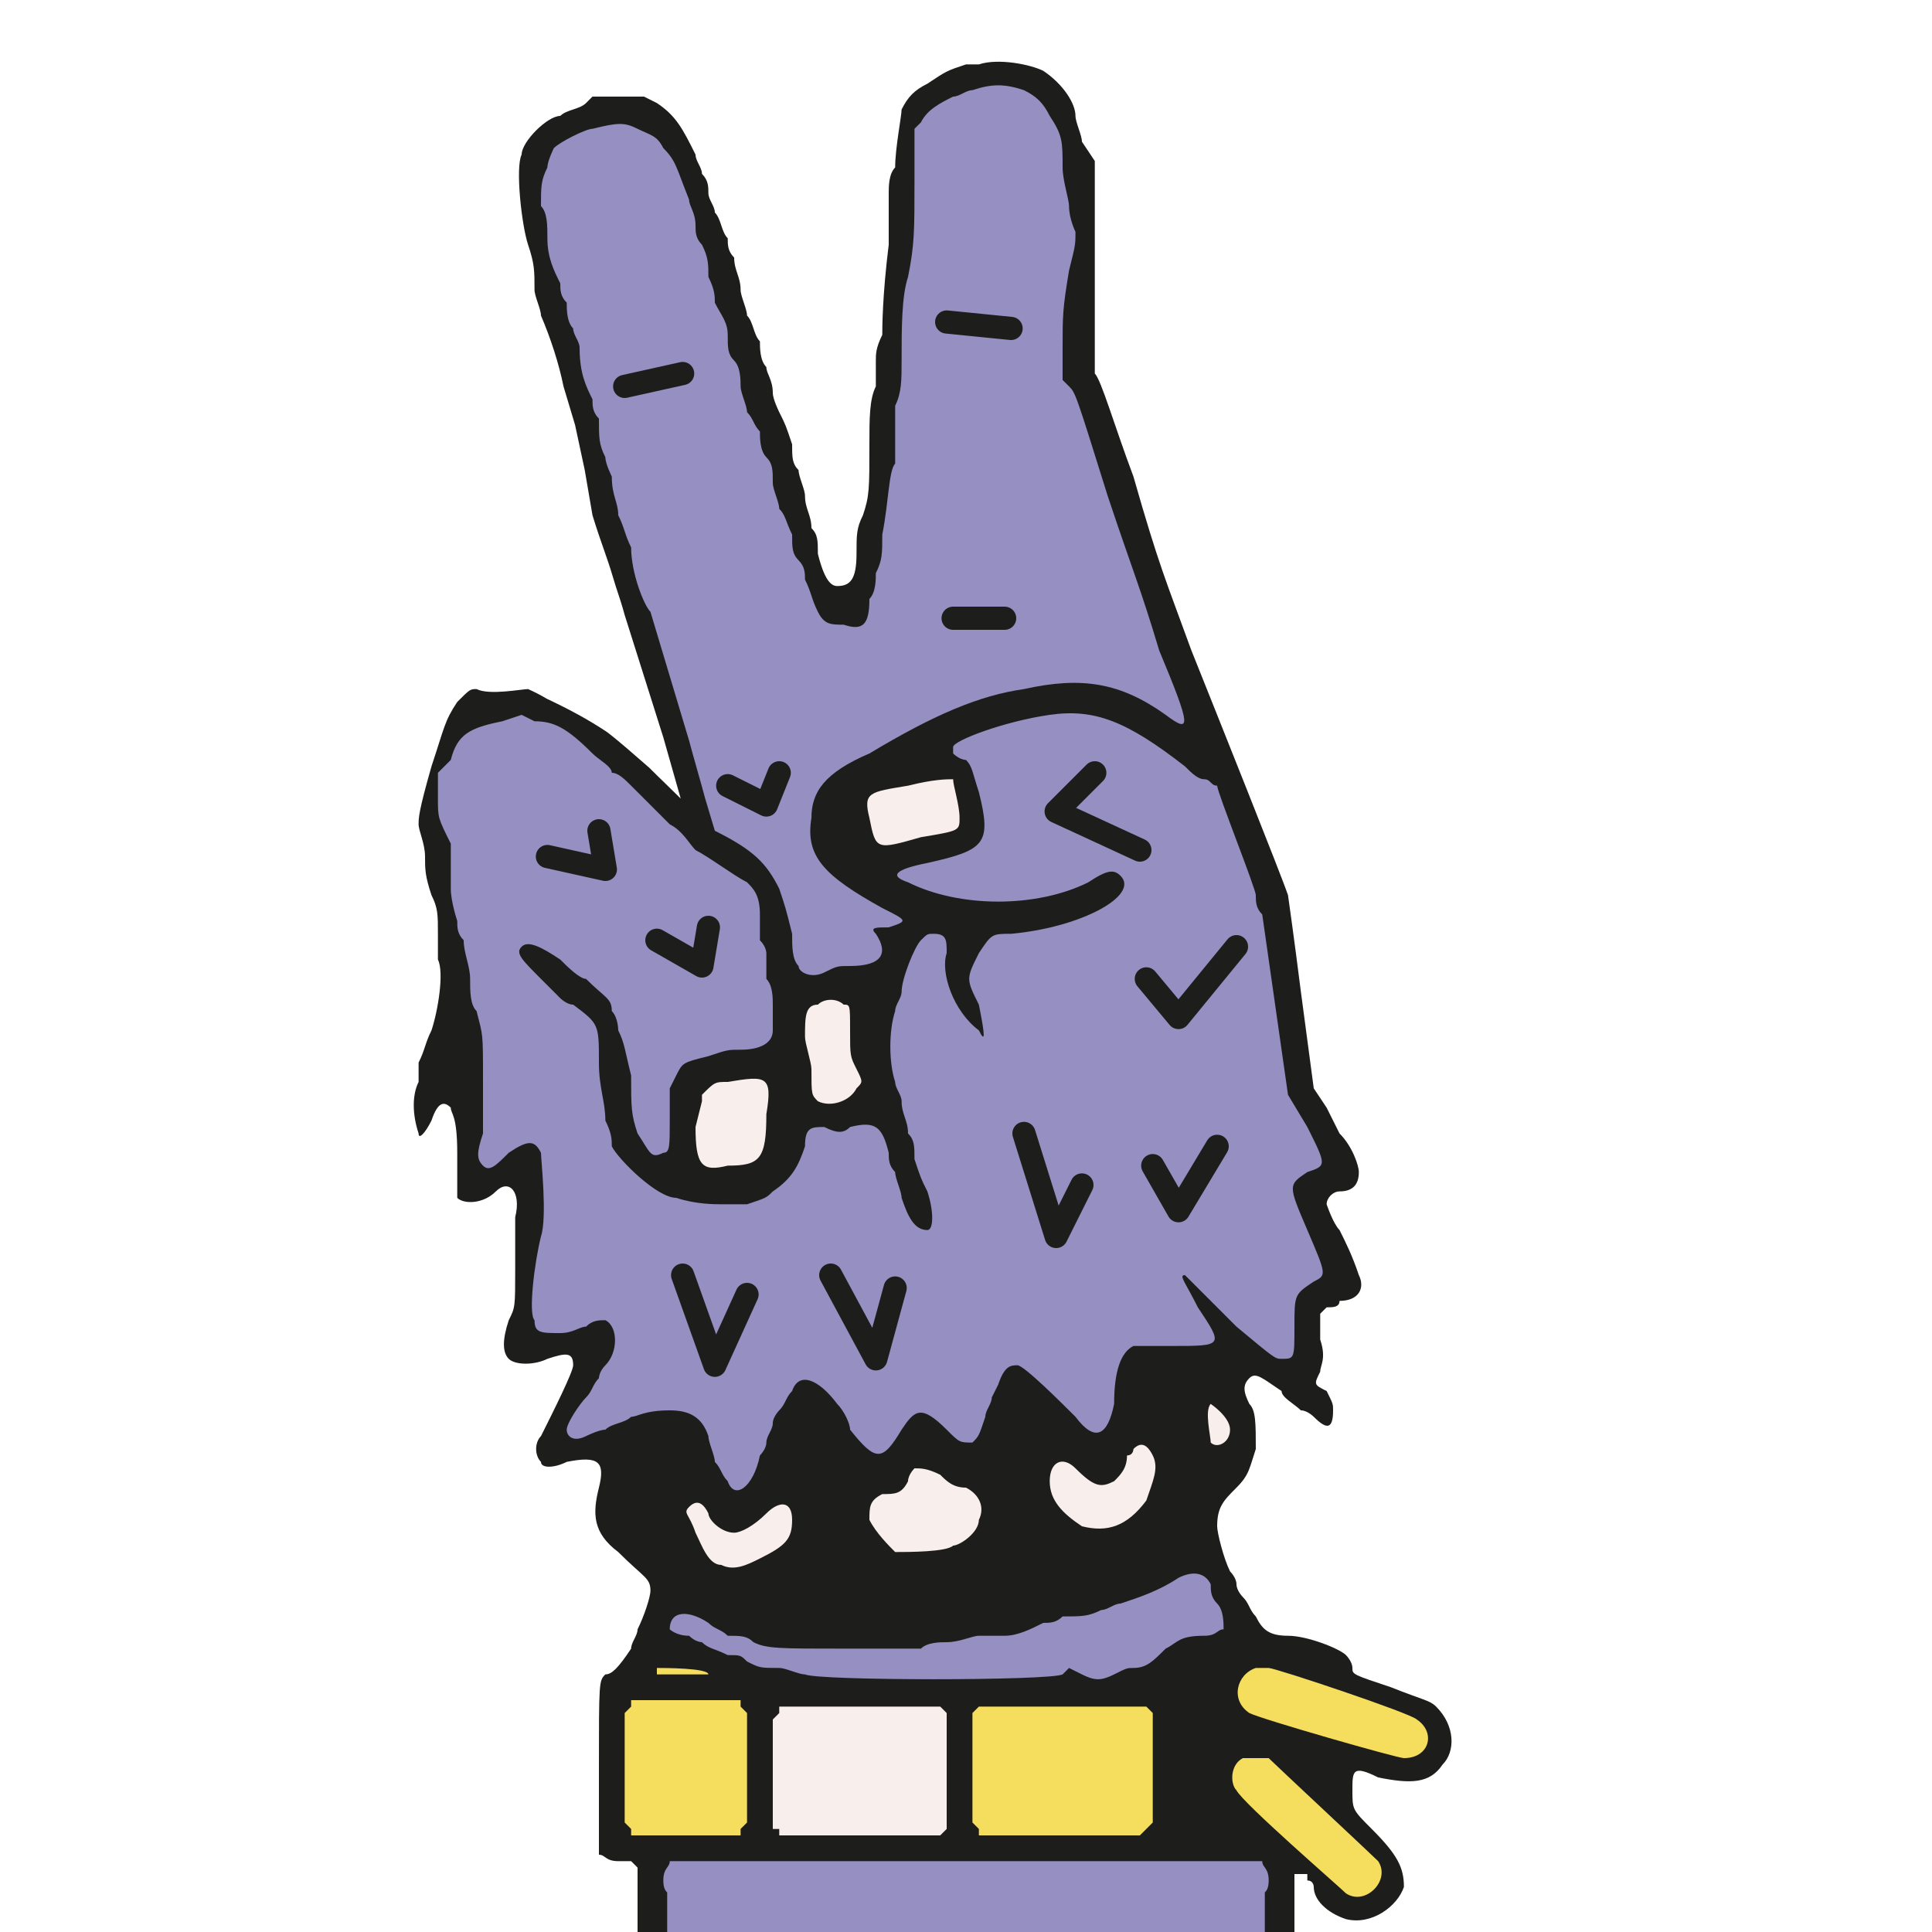
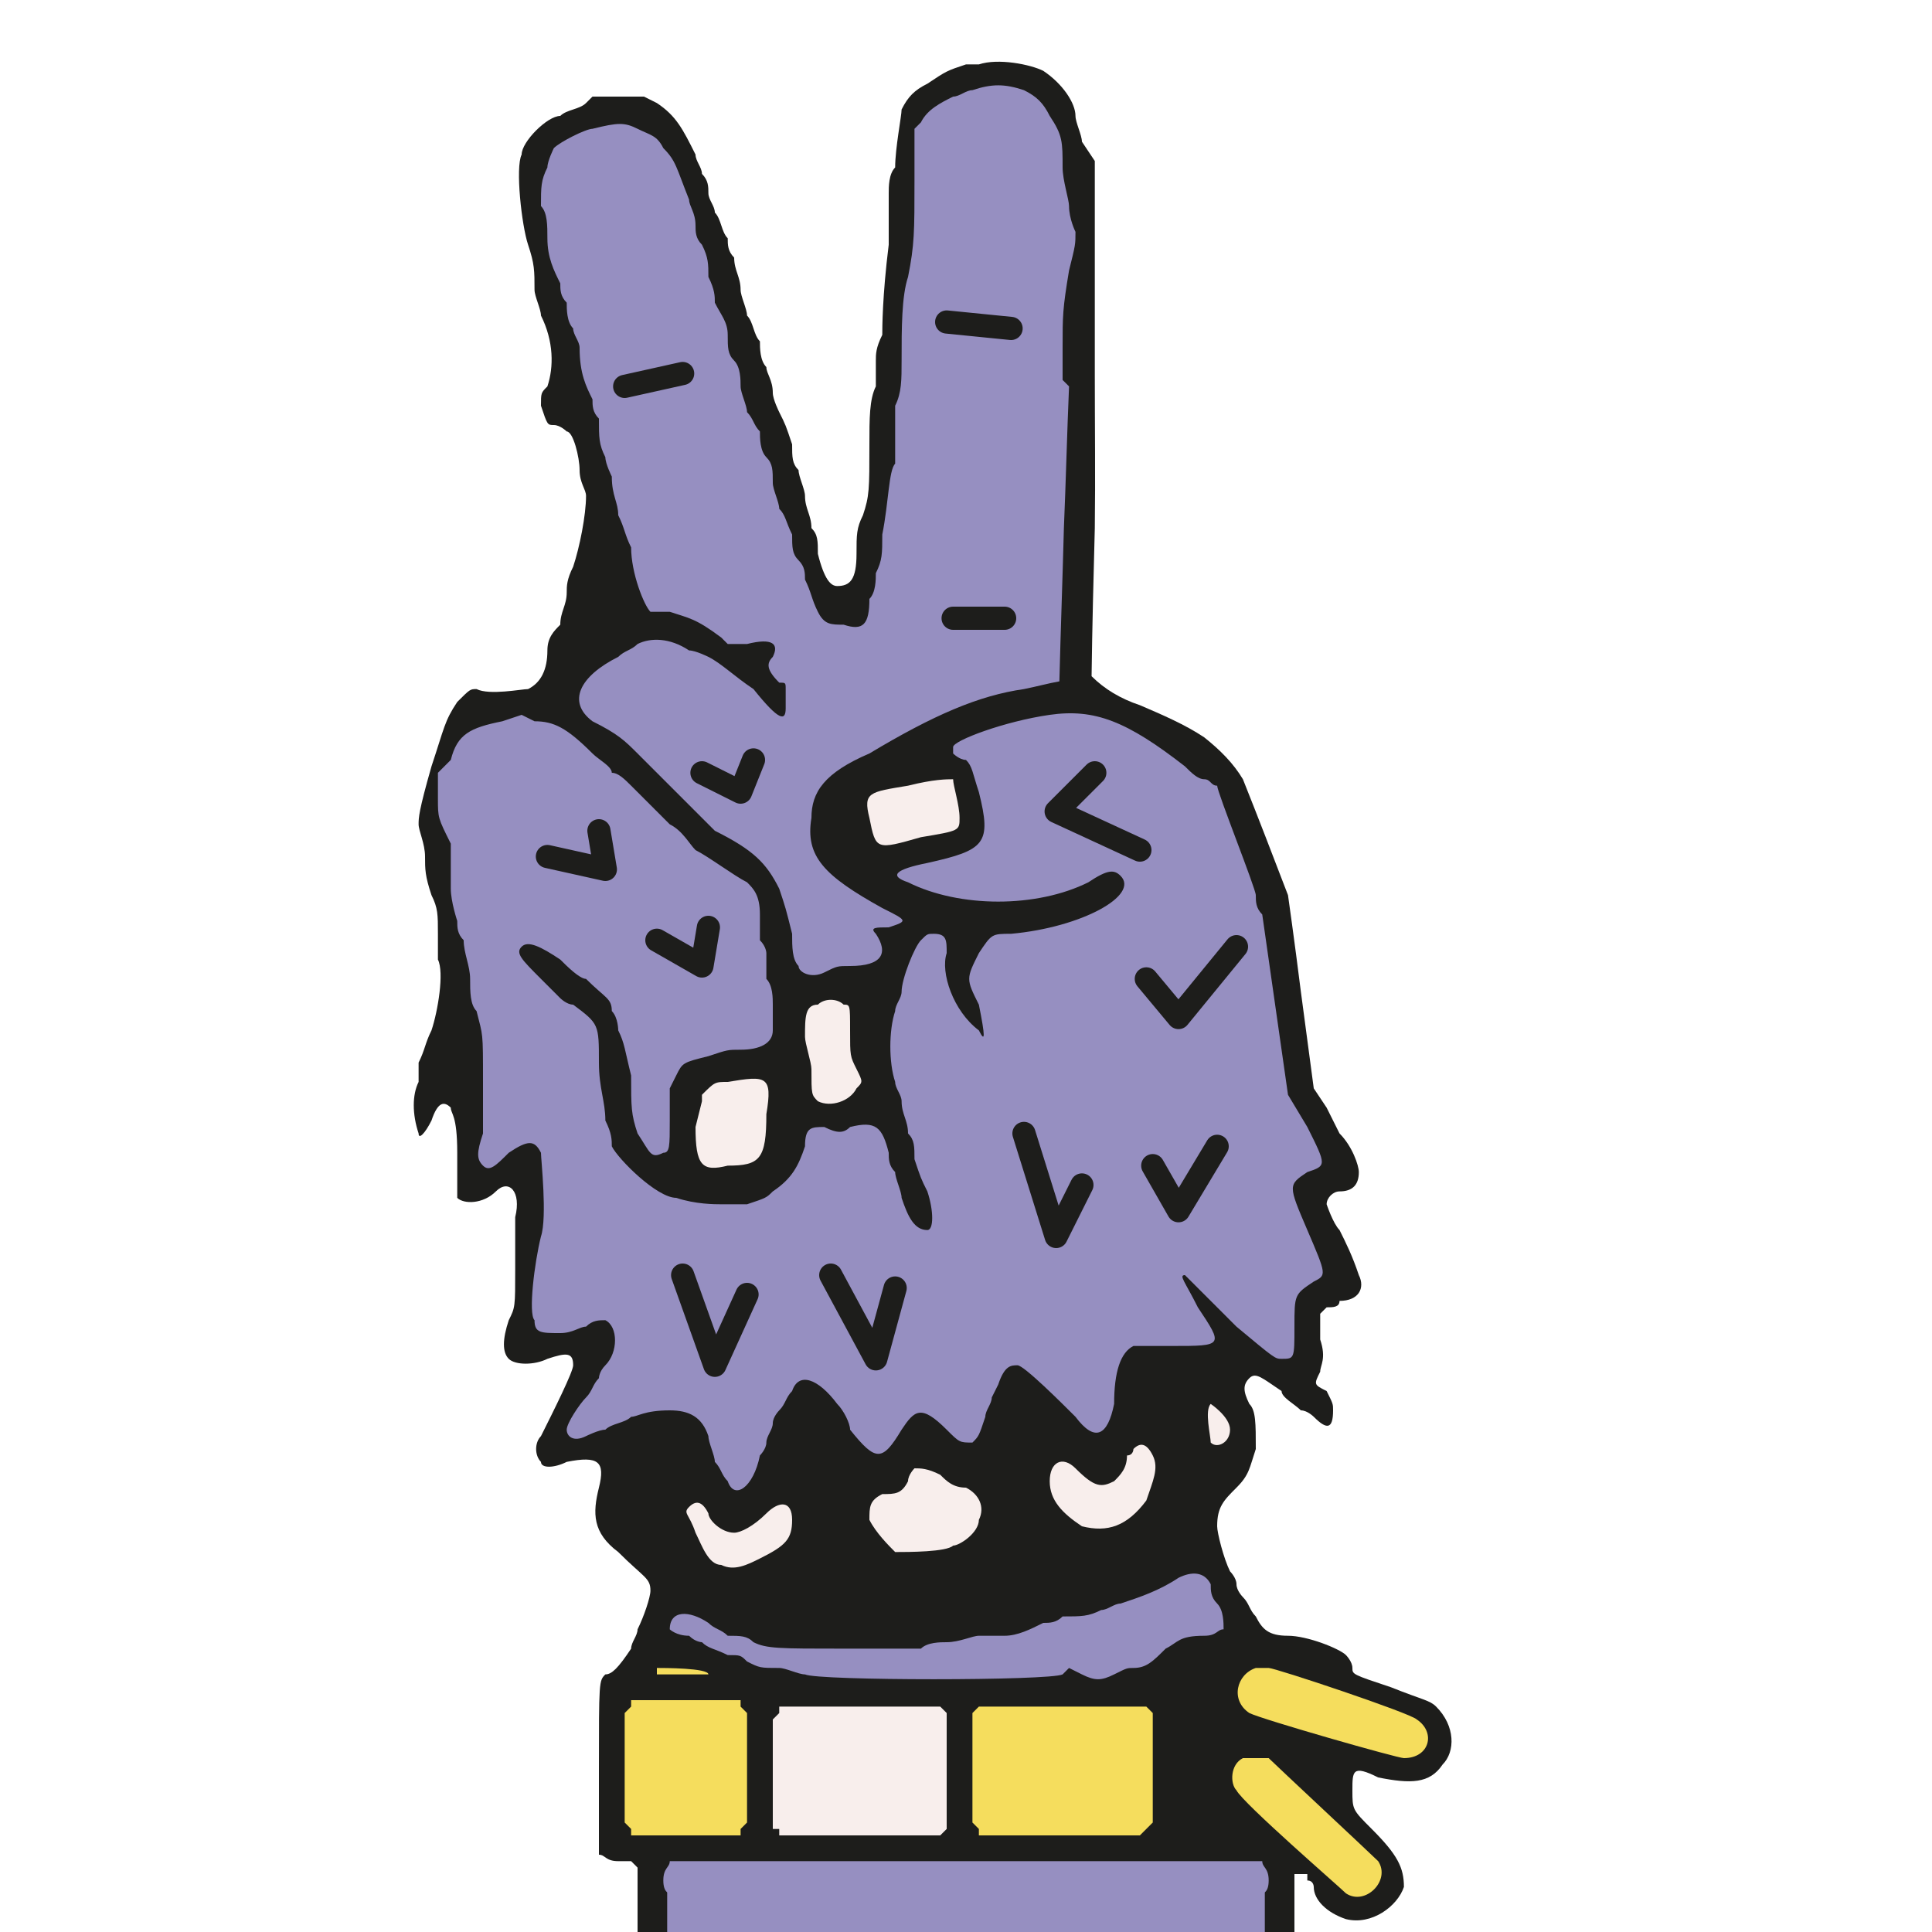
<svg xmlns="http://www.w3.org/2000/svg" viewBox="0 0 300 300" width="300" height="300">
  <path fill="#968fc1" d="M103.2 289.1H196.8V312H103.2z" />
  <path fill="#1d1d1b" d="M99 289.1H103.6V312H99z" />
  <path fill="#1d1d1b" d="M196.4 289.1H201V312H196.4z" />
-   <path fill="#1d1d1b" d="M152 10c0 0-1 0-2 0-3 1-3 1-6 3-2 1-3 2-4 4 0 1-1 6-1 9-1 1-1 3-1 4 0 1 0 4 0 8-1 8-1 13-1 14-1 2-1 3-1 4 0 1 0 3 0 4-1 2-1 5-1 9 0 7 0 8-1 11-1 2-1 3-1 6 0 4-1 5-3 5-1 0-2-1-3-5 0-2 0-3-1-4 0-2-1-3-1-5 0-1-1-3-1-4-1-1-1-2-1-4-1-3-1-3-2-5 0 0-1-2-1-3 0-2-1-3-1-4-1-1-1-3-1-4-1-1-1-3-2-4 0-1-1-3-1-4 0-2-1-3-1-5-1-1-1-2-1-3-1-1-1-3-2-4 0-1-1-2-1-3 0-1 0-2-1-3 0-1-1-2-1-3-2-4-3-6-6-8l-2-1-4 0-4 0-1 1c-1 1-3 1-4 2-2 0-6 4-6 6-1 2 0 11 1 14 1 3 1 4 1 7 0 1 1 3 1 4 1.5 3.5 2.8 7.5 3.5 11 .6 2 1.2 4 1.8 6 .5 2.3 1 4.7 1.5 7 .4 2.3.8 4.7 1.2 7 .6 2 1.3 4 2 6 .6 1.7 1.1 3.3 1.6 5 .5 1.5 1 3 1.4 4.5 1 3.2 2 6.3 3 9.5 1 3.2 2 6.3 3 9.5 .9 3.2 1.8 6.3 2.7 9.5-1.6-1.6-3.3-3.2-4.9-4.8-2.2-1.9-4.3-3.8-6.5-5.5-3-2-6-3.6-9.4-5.2-1-.6-2-1.1-2.9-1.5-1 0-6 1-8 0-1 0-1 0-3 2-2 3-2 4-4 10-2 7-2 8-2 9 0 1 1 3 1 5 0 2 0 3 1 6 1 2 1 3 1 6 0 1 0 3 0 4 1 2 0 8-1 11-1 2-1 3-2 5 0 1 0 2 0 3-1 2-1 5 0 8 0 1 1 0 2-2 1-3 2-3 3-2 0 1 1 1 1 7 0 6 0 7 0 7 1 1 4 1 6-1 2-2 4 0 3 4 0 1 0 5 0 8 0 6 0 6-1 8-1 3-1 5 0 6 1 1 4 1 6 0 3-1 4-1 4 1 0 1-3 7-5 11-1 1-1 3 0 4 0 1 2 1 4 0 5-1 6 0 5 4-1 4-1 7 3 10 4 4 5 4 5 6 0 1-1 4-2 6 0 1-1 2-1 3-2 3-3 4-4 4-1 1-1 1-1 15l0 12 0 1c1 0 1 1 3 1l2 0 1 1 1 1 51 0 52 0 0 1c1 0 1 1 1 1 0 2 2 4 5 5 4 1 8-2 9-5 0-3-1-5-5-9-3-3-3-3-3-6 0-3 0-4 4-2 5 1 8 1 10-2 2-2 2-6-1-9-1-1-2-1-7-3-6-2-6-2-6-3 0-1-1-2-1-2-1-1-6-3-9-3-3 0-4-1-5-3-1-1-1-2-2-3 0 0-1-1-1-2 0-1-1-2-1-2-1-2-2-6-2-7 0-3 1-4 3-6 2-2 2-3 3-6 0-4 0-6-1-7-1-2-1-3 0-4 1-1 2 0 5 2 0 1 2 2 3 3 1 0 2 1 2 1 2 2 3 2 3-1 0-1 0-1-1-3-2-1-2-1-1-3 0-1 1-2 0-5l0-4 1-1c1 0 2 0 2-1 3 0 4-2 3-4-1-3-2-5-3-7-1-1-2-4-2-4 0-1 1-2 2-2 2 0 3-1 3-3 0-1-1-4-3-6 0 0-1-2-2-4l-2-3-2-15c-1-8-2-15-2-15-1-3-11-28-15-38-4-11-5-13-9-27-3-8-5-15-6-16l0-1 0-16 0-16-2-3c0-1-1-3-1-4 0-2-2-5-5-7-2-1-7-2-10-1z" />
-   <path fill="#968fc1" fill-rule="evenodd" d="M151 14c-1 0-2 1-3 1-2 1-4 2-5 4l-1 1 0 8c0 8 0 10-1 15-1 3-1 8-1 13 0 3 0 5-1 7 0 1 0 3 0 5 0 2 0 3 0 4-1 1-1 6-2 11 0 3 0 4-1 6 0 1 0 3-1 4 0 4-1 5-4 4-2 0-3 0-4-2-1-2-1-3-2-5 0-1 0-2-1-3-1-1-1-2-1-4-1-2-1-3-2-4 0-1-1-3-1-4 0-2 0-3-1-4-1-1-1-3-1-4-1-1-1-2-2-3 0-1-1-3-1-4 0-1 0-3-1-4-1-1-1-2-1-4 0-2-1-3-2-5 0-1 0-2-1-4 0-2 0-3-1-5-1-1-1-2-1-3 0-2-1-3-1-4-2-5-2-6-4-8-1-2-2-2-4-3-2-1-3-1-7 0-1 0-5 2-6 3 0 0-1 2-1 3-1 2-1 3-1 6 1 1 1 3 1 5 0 3 1 5 2 7 0 1 0 2 1 3 0 1 0 3 1 4 0 1 1 2 1 3 0 4 1 6 2 8 0 1 0 2 1 3 0 3 0 4 1 6 0 1 1 3 1 3 0 3 1 4 1 6 1 2 1 3 2 5 0 4 2 9 3 10 1 3.3 2 6.7 3 10 1 3.3 2 6.7 3 10 .8 3 1.7 6 2.5 9 .5 1.7 1 3.3 1.5 5 6 3 8 5 10 9 1 3 1 3 2 7 0 2 0 4 1 5 0 1 2 2 4 1 2-1 2-1 4-1 5 0 6-2 4-5-1-1 0-1 2-1 3-1 3-1-1-3-9-5-12-8-11-14 0-4 2-7 9-10 10-6 17-9 24-10 9-2 15-1 22 4 4 3 4 2-1-10-3-10-4-12-8-24-5-16-5-16-6-17l-1-1 0-5c0-5 0-6 1-12 1-4 1-4 1-6 0 0-1-2-1-4 0-1-1-4-1-6 0-4 0-5-2-8-1-2-2-3-4-4-3-1-5-1-8 0zm12 97c-7 1-15 4-15 5 0 0 0 1 0 1 0 0 1 1 2 1 1 1 1 2 2 5 2 8 1 9-8 11-5 1-6 2-3 3 8 4 20 4 28 0 3-2 4-2 5-1 3 3-6 8-17 9-3 0-3 0-5 3-2 4-2 4 0 8 1 5 1 6 0 4-4-3-6-9-5-12 0-2 0-3-2-3-1 0-1 0-2 1-1 1-3 6-3 8 0 1-1 2-1 3-1 3-1 8 0 11 0 1 1 2 1 3 0 2 1 3 1 5 1 1 1 2 1 4 1 3 1 3 2 5 1 3 1 6 0 6-2 0-3-2-4-5 0-1-1-3-1-4-1-1-1-2-1-3-1-4-2-5-6-4-1 1-2 1-4 0-2 0-3 0-3 3-1 3-2 5-5 7-1 1-1 1-4 2-2 0-4 0-4 0-1 0-4 0-7-1-3 0-9-6-10-8 0-1 0-2-1-4 0-3-1-5-1-9 0-6 0-6-4-9-1 0-2-1-2-1-1-1-2-2-3-3-3-3-4-4-3-5 1-1 3 0 6 2 1 1 3 3 4 3 3 3 4 3 4 5 1 1 1 3 1 3 1 2 1 3 2 7 0 5 0 6 1 9 2 3 2 4 4 3 1 0 1-1 1-5l0-5 1-2c1-2 1-2 5-3 3-1 3-1 5-1 3 0 5-1 5-3 0-1 0-2 0-4 0-1 0-3-1-4 0-2 0-3 0-4 0 0 0-1-1-2 0 0 0-2 0-4 0-3-1-4-2-5-2-1-6-4-8-5-1-1-2-3-4-4-4-4-5-5-6-6-1-1-2-2-3-2 0-1-2-2-3-3-4-4-6-5-9-5l-2-1-3 1c-5 1-7 2-8 6l-2 2 0 4c0 3 0 3 2 7 0 2 0 3 0 7 0 2 1 5 1 5 0 1 0 2 1 3 0 2 1 4 1 6 0 2 0 4 1 5 1 4 1 3 1 11 0 6 0 7 0 8-1 3-1 4 0 5 1 1 2 0 4-2 3-2 4-2 5 0 0 1 1 10 0 13-1 4-2 12-1 13 0 2 1 2 4 2 2 0 3-1 4-1 1-1 2-1 3-1 2 1 2 5 0 7-1 1-1 2-1 2-1 1-1 2-2 3-1 1-3 4-3 5 0 1 1 2 3 1 0 0 2-1 3-1 1-1 3-1 4-2 1 0 2-1 6-1 3 0 5 1 6 4 0 1 1 3 1 4 1 1 1 2 2 3 1 3 4 1 5-4 0 0 1-1 1-2 0-1 1-2 1-3 0-1 1-2 1-2 1-1 1-2 2-3 1-3 4-2 7 2 1 1 2 3 2 4 4 5 5 5 8 0 2-3 3-4 7 0 2 2 2 2 4 2 1-1 1-1 2-4 0-1 1-2 1-3 0 0 1-2 1-2 1-3 2-3 3-3 1 0 7 6 9 8 3 4 5 3 6-2 0-5 1-8 3-9 1 0 1 0 6 0 8 0 8 0 4-6-2-4-3-5-2-5 0 0 2 2 8 8 6 5 6 5 7 5 2 0 2 0 2-5 0-5 0-5 3-7 2-1 2-1-1-8-3-7-3-7 0-9 3-1 3-1 0-7l-3-5-2-14c-1-7-2-14-2-14-1-1-1-2-1-3 0-1-6-16-6-17-1 0-1-1-2-1-1 0-2-1-3-2-9-7-14-9-21-8zm20 134c-3 2-6 3-9 4-1 0-2 1-3 1-2 1-3 1-6 1-1 1-2 1-3 1-2 1-4 2-6 2-1 0-3 0-4 0-1 0-3 1-5 1-1 0-3 0-4 1-2 0-3 0-12 0-10 0-12 0-14-1-1-1-2-1-4-1-1-1-2-1-3-2-3-2-6-2-6 1 0 0 1 1 3 1 1 1 2 1 2 1 1 1 2 1 4 2 2 0 2 0 3 1 2 1 2 1 5 1 1 0 3 1 4 1 2 1 38 1 40 0l1-1 2 1c2 1 3 1 5 0 2-1 2-1 3-1 2 0 3-1 5-3 2-1 2-2 6-2 2 0 2-1 3-1 0-1 0-3-1-4-1-1-1-2-1-3-1-2-3-2-5-1zm-79 44c0 1-1 1-1 3 0 2 1 2 1 2l1 1 45 0 45 0 1-1c0 0 1 0 1-2 0-2-1-2-1-3l-1 0-45 0-45 0-1 0z" />
+   <path fill="#1d1d1b" d="M152 10c0 0-1 0-2 0-3 1-3 1-6 3-2 1-3 2-4 4 0 1-1 6-1 9-1 1-1 3-1 4 0 1 0 4 0 8-1 8-1 13-1 14-1 2-1 3-1 4 0 1 0 3 0 4-1 2-1 5-1 9 0 7 0 8-1 11-1 2-1 3-1 6 0 4-1 5-3 5-1 0-2-1-3-5 0-2 0-3-1-4 0-2-1-3-1-5 0-1-1-3-1-4-1-1-1-2-1-4-1-3-1-3-2-5 0 0-1-2-1-3 0-2-1-3-1-4-1-1-1-3-1-4-1-1-1-3-2-4 0-1-1-3-1-4 0-2-1-3-1-5-1-1-1-2-1-3-1-1-1-3-2-4 0-1-1-2-1-3 0-1 0-2-1-3 0-1-1-2-1-3-2-4-3-6-6-8l-2-1-4 0-4 0-1 1c-1 1-3 1-4 2-2 0-6 4-6 6-1 2 0 11 1 14 1 3 1 4 1 7 0 1 1 3 1 4 2 4 2 8 1 11-1 1-1 1-1 3 1 3 1 3 2 3 1 0 2 1 2 1 1 0 2 4 2 6 0 2 1 3 1 4 0 3-1 8-2 11-1 2-1 3-1 4 0 2-1 3-1 5-1 1-2 2-2 4 0 3-1 5-3 6-1 0-6 1-8 0-1 0-1 0-3 2-2 3-2 4-4 10-2 7-2 8-2 9 0 1 1 3 1 5 0 2 0 3 1 6 1 2 1 3 1 6 0 1 0 3 0 4 1 2 0 8-1 11-1 2-1 3-2 5 0 1 0 2 0 3-1 2-1 5 0 8 0 1 1 0 2-2 1-3 2-3 3-2 0 1 1 1 1 7 0 6 0 7 0 7 1 1 4 1 6-1 2-2 4 0 3 4 0 1 0 5 0 8 0 6 0 6-1 8-1 3-1 5 0 6 1 1 4 1 6 0 3-1 4-1 4 1 0 1-3 7-5 11-1 1-1 3 0 4 0 1 2 1 4 0 5-1 6 0 5 4-1 4-1 7 3 10 4 4 5 4 5 6 0 1-1 4-2 6 0 1-1 2-1 3-2 3-3 4-4 4-1 1-1 1-1 15l0 12 0 1c1 0 1 1 3 1l2 0 1 1 1 1 51 0 52 0 0 1c1 0 1 1 1 1 0 2 2 4 5 5 4 1 8-2 9-5 0-3-1-5-5-9-3-3-3-3-3-6 0-3 0-4 4-2 5 1 8 1 10-2 2-2 2-6-1-9-1-1-2-1-7-3-6-2-6-2-6-3 0-1-1-2-1-2-1-1-6-3-9-3-3 0-4-1-5-3-1-1-1-2-2-3 0 0-1-1-1-2 0-1-1-2-1-2-1-2-2-6-2-7 0-3 1-4 3-6 2-2 2-3 3-6 0-4 0-6-1-7-1-2-1-3 0-4 1-1 2 0 5 2 0 1 2 2 3 3 1 0 2 1 2 1 2 2 3 2 3-1 0-1 0-1-1-3-2-1-2-1-1-3 0-1 1-2 0-5l0-4 1-1c1 0 2 0 2-1 3 0 4-2 3-4-1-3-2-5-3-7-1-1-2-4-2-4 0-1 1-2 2-2 2 0 3-1 3-3 0-1-1-4-3-6 0 0-1-2-2-4l-2-3-2-15c-1-8-2-15-2-15-2.3-6-4.6-12-7-18-1.5-2.5-3.5-4.5-6-6.5-3-2-6.5-3.5-10-5-3-1-5.5-2.5-7.5-4.5.1-7.7.3-15.3.5-23 .1-8 0-16 0-24l0-1 0-16 0-16-2-3c0-1-1-3-1-4 0-2-2-5-5-7-2-1-7-2-10-1z" />
+   <path fill="#968fc1" fill-rule="evenodd" d="M151 14c-1 0-2 1-3 1-2 1-4 2-5 4l-1 1 0 8c0 8 0 10-1 15-1 3-1 8-1 13 0 3 0 5-1 7 0 1 0 3 0 5 0 2 0 3 0 4-1 1-1 6-2 11 0 3 0 4-1 6 0 1 0 3-1 4 0 4-1 5-4 4-2 0-3 0-4-2-1-2-1-3-2-5 0-1 0-2-1-3-1-1-1-2-1-4-1-2-1-3-2-4 0-1-1-3-1-4 0-2 0-3-1-4-1-1-1-3-1-4-1-1-1-2-2-3 0-1-1-3-1-4 0-1 0-3-1-4-1-1-1-2-1-4 0-2-1-3-2-5 0-1 0-2-1-4 0-2 0-3-1-5-1-1-1-2-1-3 0-2-1-3-1-4-2-5-2-6-4-8-1-2-2-2-4-3-2-1-3-1-7 0-1 0-5 2-6 3 0 0-1 2-1 3-1 2-1 3-1 6 1 1 1 3 1 5 0 3 1 5 2 7 0 1 0 2 1 3 0 1 0 3 1 4 0 1 1 2 1 3 0 4 1 6 2 8 0 1 0 2 1 3 0 3 0 4 1 6 0 1 1 3 1 3 0 3 1 4 1 6 1 2 1 3 2 5 0 4 2 9 3 10 0 0 2 0 3 0 3 1 4 1 8 4l1 1 3 0c4-1 5 0 4 2-1 1-1 2 1 4 1 0 1 0 1 1 0 1 0 2 0 3 0 2-1 2-5-3-3-2-5-4-7-5 0 0-2-1-3-1-3-2-6-2-8-1-1 1-2 1-3 2-6 3-8 7-4 10 4 2 5 3 7 5 2 2 4 4 6 6 3 3 4 4 6 6 6 3 8 5 10 9 1 3 1 3 2 7 0 2 0 4 1 5 0 1 2 2 4 1 2-1 2-1 4-1 5 0 6-2 4-5-1-1 0-1 2-1 3-1 3-1-1-3-9-5-12-8-11-14 0-4 2-7 9-10 10-6 17-9 24-10 2-.4 3.8-.9 5.5-1.2.2-8 .5-16 .7-23.8.3-7 .5-15 .8-22l-1-1 0-5c0-5 0-6 1-12 1-4 1-4 1-6 0 0-1-2-1-4 0-1-1-4-1-6 0-4 0-5-2-8-1-2-2-3-4-4-3-1-5-1-8 0zm12 97c-7 1-15 4-15 5 0 0 0 1 0 1 0 0 1 1 2 1 1 1 1 2 2 5 2 8 1 9-8 11-5 1-6 2-3 3 8 4 20 4 28 0 3-2 4-2 5-1 3 3-6 8-17 9-3 0-3 0-5 3-2 4-2 4 0 8 1 5 1 6 0 4-4-3-6-9-5-12 0-2 0-3-2-3-1 0-1 0-2 1-1 1-3 6-3 8 0 1-1 2-1 3-1 3-1 8 0 11 0 1 1 2 1 3 0 2 1 3 1 5 1 1 1 2 1 4 1 3 1 3 2 5 1 3 1 6 0 6-2 0-3-2-4-5 0-1-1-3-1-4-1-1-1-2-1-3-1-4-2-5-6-4-1 1-2 1-4 0-2 0-3 0-3 3-1 3-2 5-5 7-1 1-1 1-4 2-2 0-4 0-4 0-1 0-4 0-7-1-3 0-9-6-10-8 0-1 0-2-1-4 0-3-1-5-1-9 0-6 0-6-4-9-1 0-2-1-2-1-1-1-2-2-3-3-3-3-4-4-3-5 1-1 3 0 6 2 1 1 3 3 4 3 3 3 4 3 4 5 1 1 1 3 1 3 1 2 1 3 2 7 0 5 0 6 1 9 2 3 2 4 4 3 1 0 1-1 1-5l0-5 1-2c1-2 1-2 5-3 3-1 3-1 5-1 3 0 5-1 5-3 0-1 0-2 0-4 0-1 0-3-1-4 0-2 0-3 0-4 0 0 0-1-1-2 0 0 0-2 0-4 0-3-1-4-2-5-2-1-6-4-8-5-1-1-2-3-4-4-4-4-5-5-6-6-1-1-2-2-3-2 0-1-2-2-3-3-4-4-6-5-9-5l-2-1-3 1c-5 1-7 2-8 6l-2 2 0 4c0 3 0 3 2 7 0 2 0 3 0 7 0 2 1 5 1 5 0 1 0 2 1 3 0 2 1 4 1 6 0 2 0 4 1 5 1 4 1 3 1 11 0 6 0 7 0 8-1 3-1 4 0 5 1 1 2 0 4-2 3-2 4-2 5 0 0 1 1 10 0 13-1 4-2 12-1 13 0 2 1 2 4 2 2 0 3-1 4-1 1-1 2-1 3-1 2 1 2 5 0 7-1 1-1 2-1 2-1 1-1 2-2 3-1 1-3 4-3 5 0 1 1 2 3 1 0 0 2-1 3-1 1-1 3-1 4-2 1 0 2-1 6-1 3 0 5 1 6 4 0 1 1 3 1 4 1 1 1 2 2 3 1 3 4 1 5-4 0 0 1-1 1-2 0-1 1-2 1-3 0-1 1-2 1-2 1-1 1-2 2-3 1-3 4-2 7 2 1 1 2 3 2 4 4 5 5 5 8 0 2-3 3-4 7 0 2 2 2 2 4 2 1-1 1-1 2-4 0-1 1-2 1-3 0 0 1-2 1-2 1-3 2-3 3-3 1 0 7 6 9 8 3 4 5 3 6-2 0-5 1-8 3-9 1 0 1 0 6 0 8 0 8 0 4-6-2-4-3-5-2-5 0 0 2 2 8 8 6 5 6 5 7 5 2 0 2 0 2-5 0-5 0-5 3-7 2-1 2-1-1-8-3-7-3-7 0-9 3-1 3-1 0-7l-3-5-2-14c-1-7-2-14-2-14-1-1-1-2-1-3 0-1-6-16-6-17-1 0-1-1-2-1-1 0-2-1-3-2-9-7-14-9-21-8zm20 134c-3 2-6 3-9 4-1 0-2 1-3 1-2 1-3 1-6 1-1 1-2 1-3 1-2 1-4 2-6 2-1 0-3 0-4 0-1 0-3 1-5 1-1 0-3 0-4 1-2 0-3 0-12 0-10 0-12 0-14-1-1-1-2-1-4-1-1-1-2-1-3-2-3-2-6-2-6 1 0 0 1 1 3 1 1 1 2 1 2 1 1 1 2 1 4 2 2 0 2 0 3 1 2 1 2 1 5 1 1 0 3 1 4 1 2 1 38 1 40 0l1-1 2 1c2 1 3 1 5 0 2-1 2-1 3-1 2 0 3-1 5-3 2-1 2-2 6-2 2 0 2-1 3-1 0-1 0-3-1-4-1-1-1-2-1-3-1-2-3-2-5-1zm-79 44c0 1-1 1-1 3 0 2 1 2 1 2l1 1 45 0 45 0 1-1c0 0 1 0 1-2 0-2-1-2-1-3l-1 0-45 0-45 0-1 0z" />
  <path fill="#f5dd5d" fill-rule="evenodd" d="M195 259c-3 1-4 5-1 7 2 1 23 7 24 7 4 0 5-4 2-6-1-1-22-8-23-8-1 0-1 0-2 0zm-93 0c0 0 0 1 0 1 0 0 1 0 4 0 3 0 5 0 4 0 0-1-7-1-8-1zm-4 6l-1 1 0 8 0 9 1 1 0 1 8 0 9 0 0-1 1-1 0-9 0-8-1-1 0-1-9 0-8 0 0 1zm54 0l-1 1 0 9 0 8 1 1 0 1 13 0 12 0 1-1 1-1 0-8 0-9-1-1-1 0-12 0-13 0 0 0zm41 8c-2 1-2 4-1 5 1 2 16 15 17 16 3 2 7-2 5-5-1-1-16-15-17-16-1 0-3 0-4 0z" />
  <path fill="#f8eeec" fill-rule="evenodd" d="M141 122c-6 1-7 1-6 5 1 5 1 5 8 3 6-1 6-1 6-3 0-2-1-5-1-6-1 0-3 0-7 1zm-14 34c-2 0-2 2-2 5 0 1 1 4 1 5 0 4 0 4 1 5 2 1 5 0 6-2 1-1 1-1 0-3-1-2-1-2-1-6 0-4 0-4-1-4-1-1-3-1-4 0zm-14 12c-2 0-2 0-4 2l0 1-1 4c0 6 1 7 5 6 5 0 6-1 6-8 1-6 0-6-6-5zm75 50c-1 1 0 5 0 6 1 1 3 0 3-2 0-2-3-4-3-4zm-12 7c0 0 0 1-1 1 0 2-1 3-2 4-2 1-3 1-6-2-2-2-4-1-4 2 0 3 2 5 5 7 4 1 7 0 10-4 1-3 2-5 1-7-1-2-2-2-3-1zm-34 3c0 0-1 1-1 2-1 2-2 2-4 2-2 1-2 2-2 4 1 2 3 4 4 5 2 0 8 0 9-1 1 0 4-2 4-4 1-2 0-4-2-5-2 0-3-1-4-2-2-1-3-1-4-1zm-35 6c-1 1 0 1 1 4 1 2 2 5 4 5 2 1 4 0 6-1 4-2 5-3 5-6 0-3-2-3-4-1-2 2-4 3-5 3-2 0-4-2-4-3-1-2-2-2-3-1zm14 32l-1 1 0 8 0 9 1 0 0 1 13 0 12 0 1-1 0 0 0-9 0-8 0-1-1-1-12 0-13 0 0 1z" />
-   <path fill="none" stroke="#1d1d1b" stroke-width="3.6" stroke-linecap="round" stroke-linejoin="round" d="M157 51L147 50M106 58L97 60M148 96L156 96M113 122L119 125L121 120M177 132L164 126L170 120M85 133L94 135L93 129M102 146L109 150L110 144M192 147L183 158L178 152M159 176L164 192L168 184M189 178L183 188L179 181M129 198L136 211L139 200M106 198L111 212L116 201" />
+   <path fill="none" stroke="#1d1d1b" stroke-width="3.6" stroke-linecap="round" stroke-linejoin="round" d="M157 51L147 50M106 58L97 60M148 96L156 96M109 120L115 123L117 118M177 132L164 126L170 120M85 133L94 135L93 129M102 146L109 150L110 144M192 147L183 158L178 152M159 176L164 192L168 184M189 178L183 188L179 181M129 198L136 211L139 200M106 198L111 212L116 201" />
</svg>
